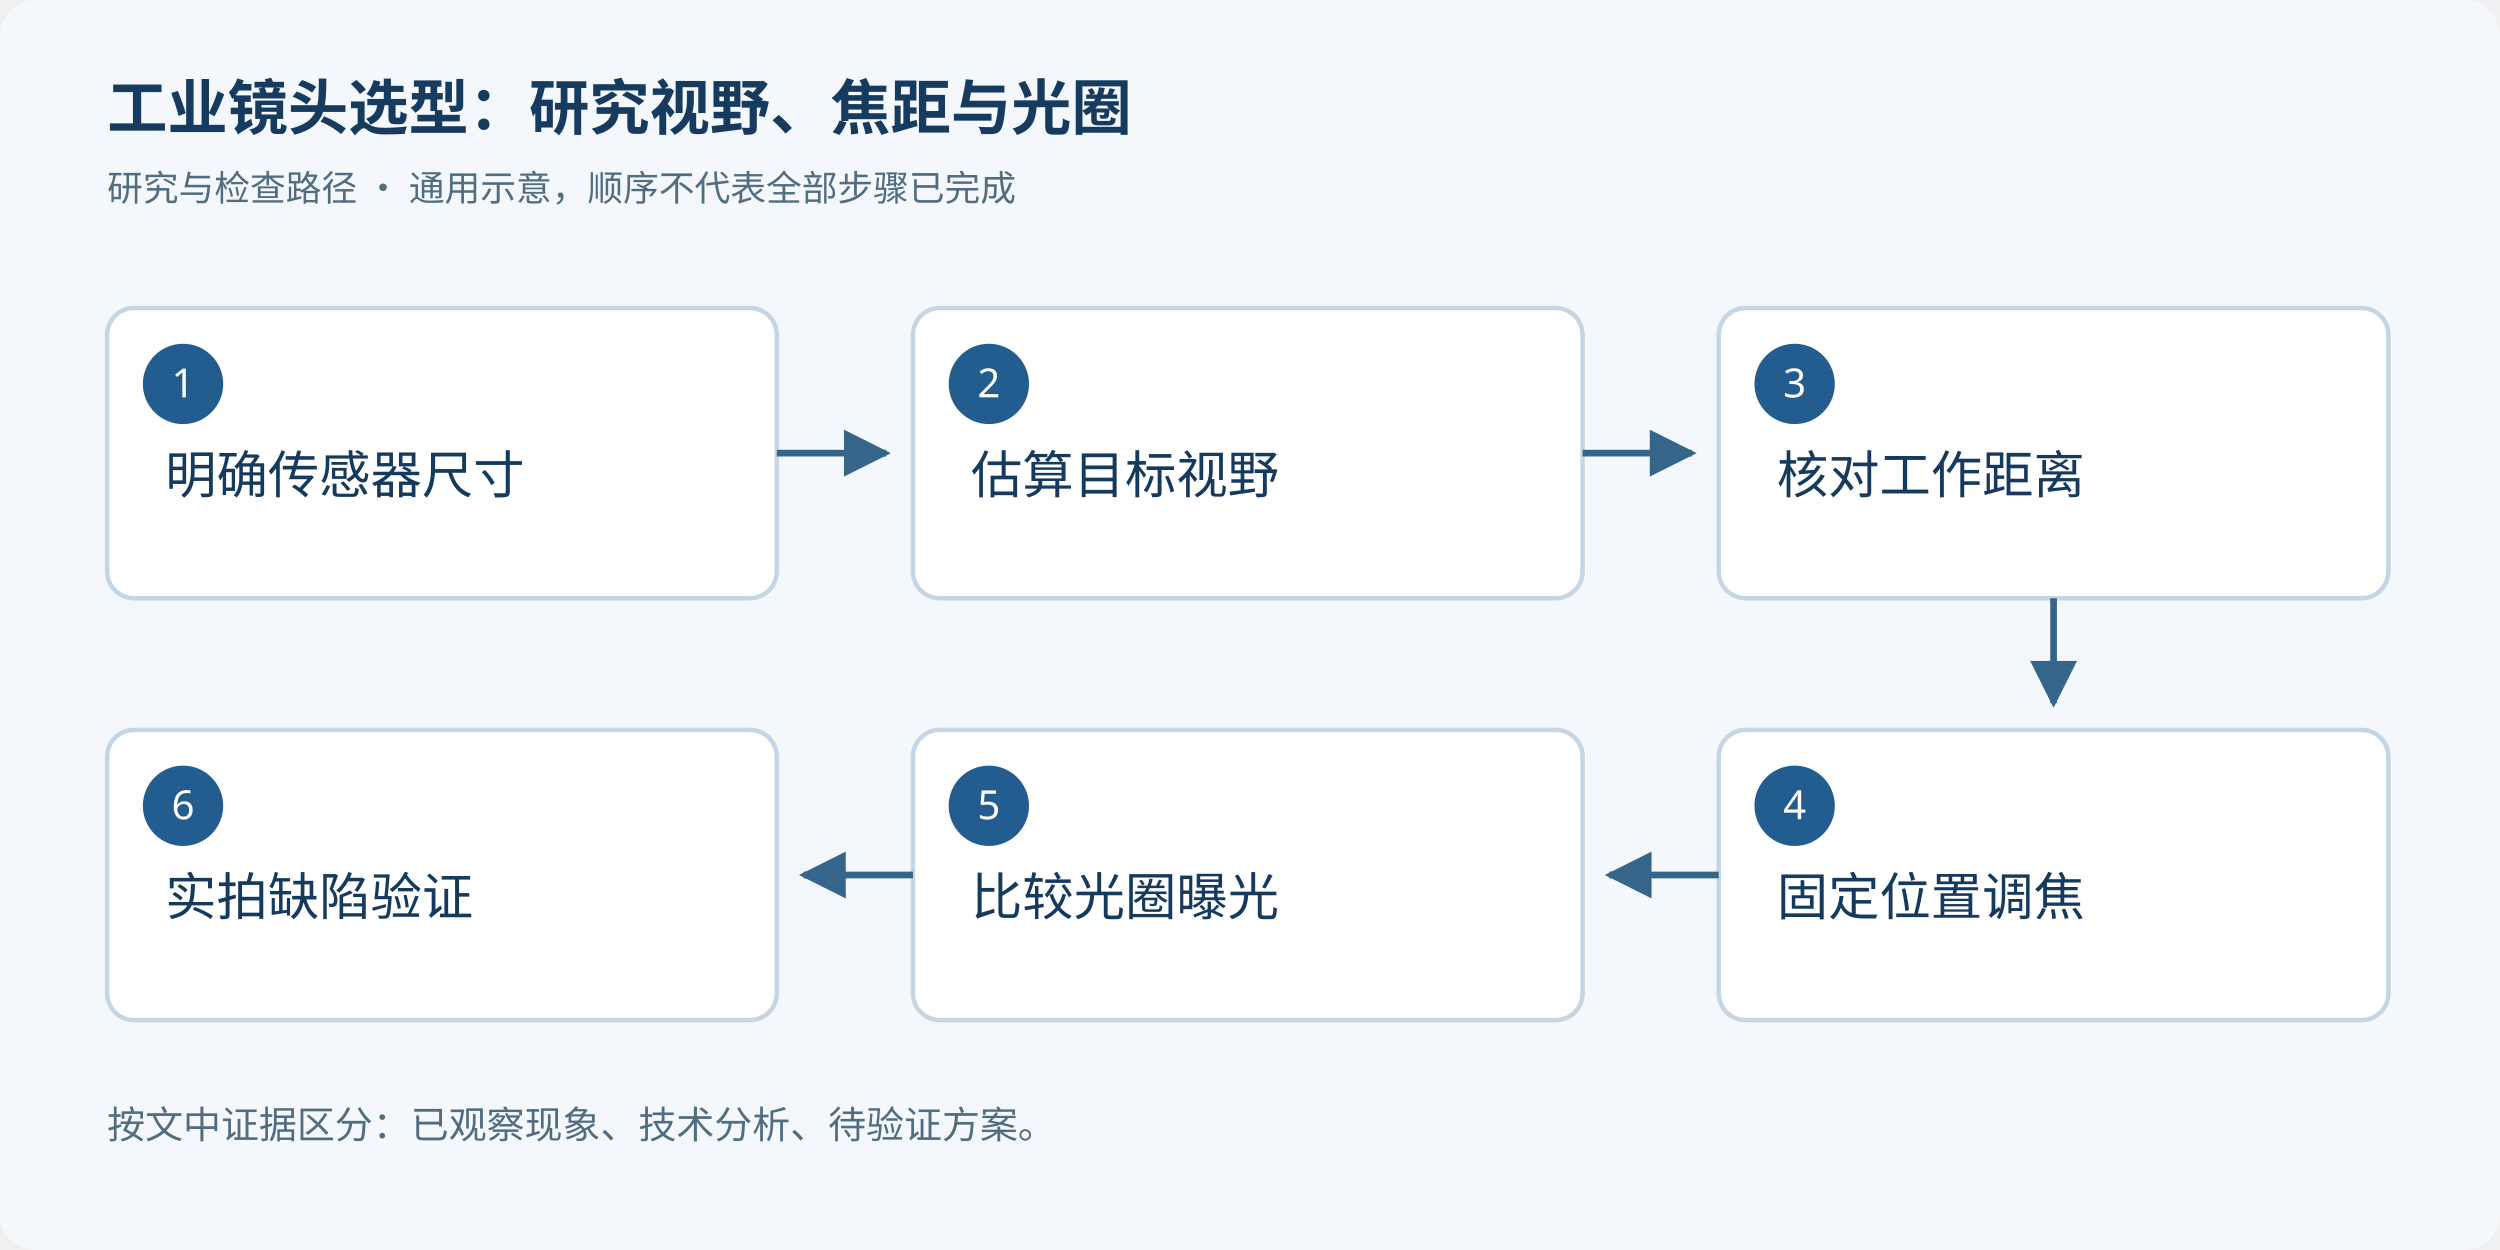
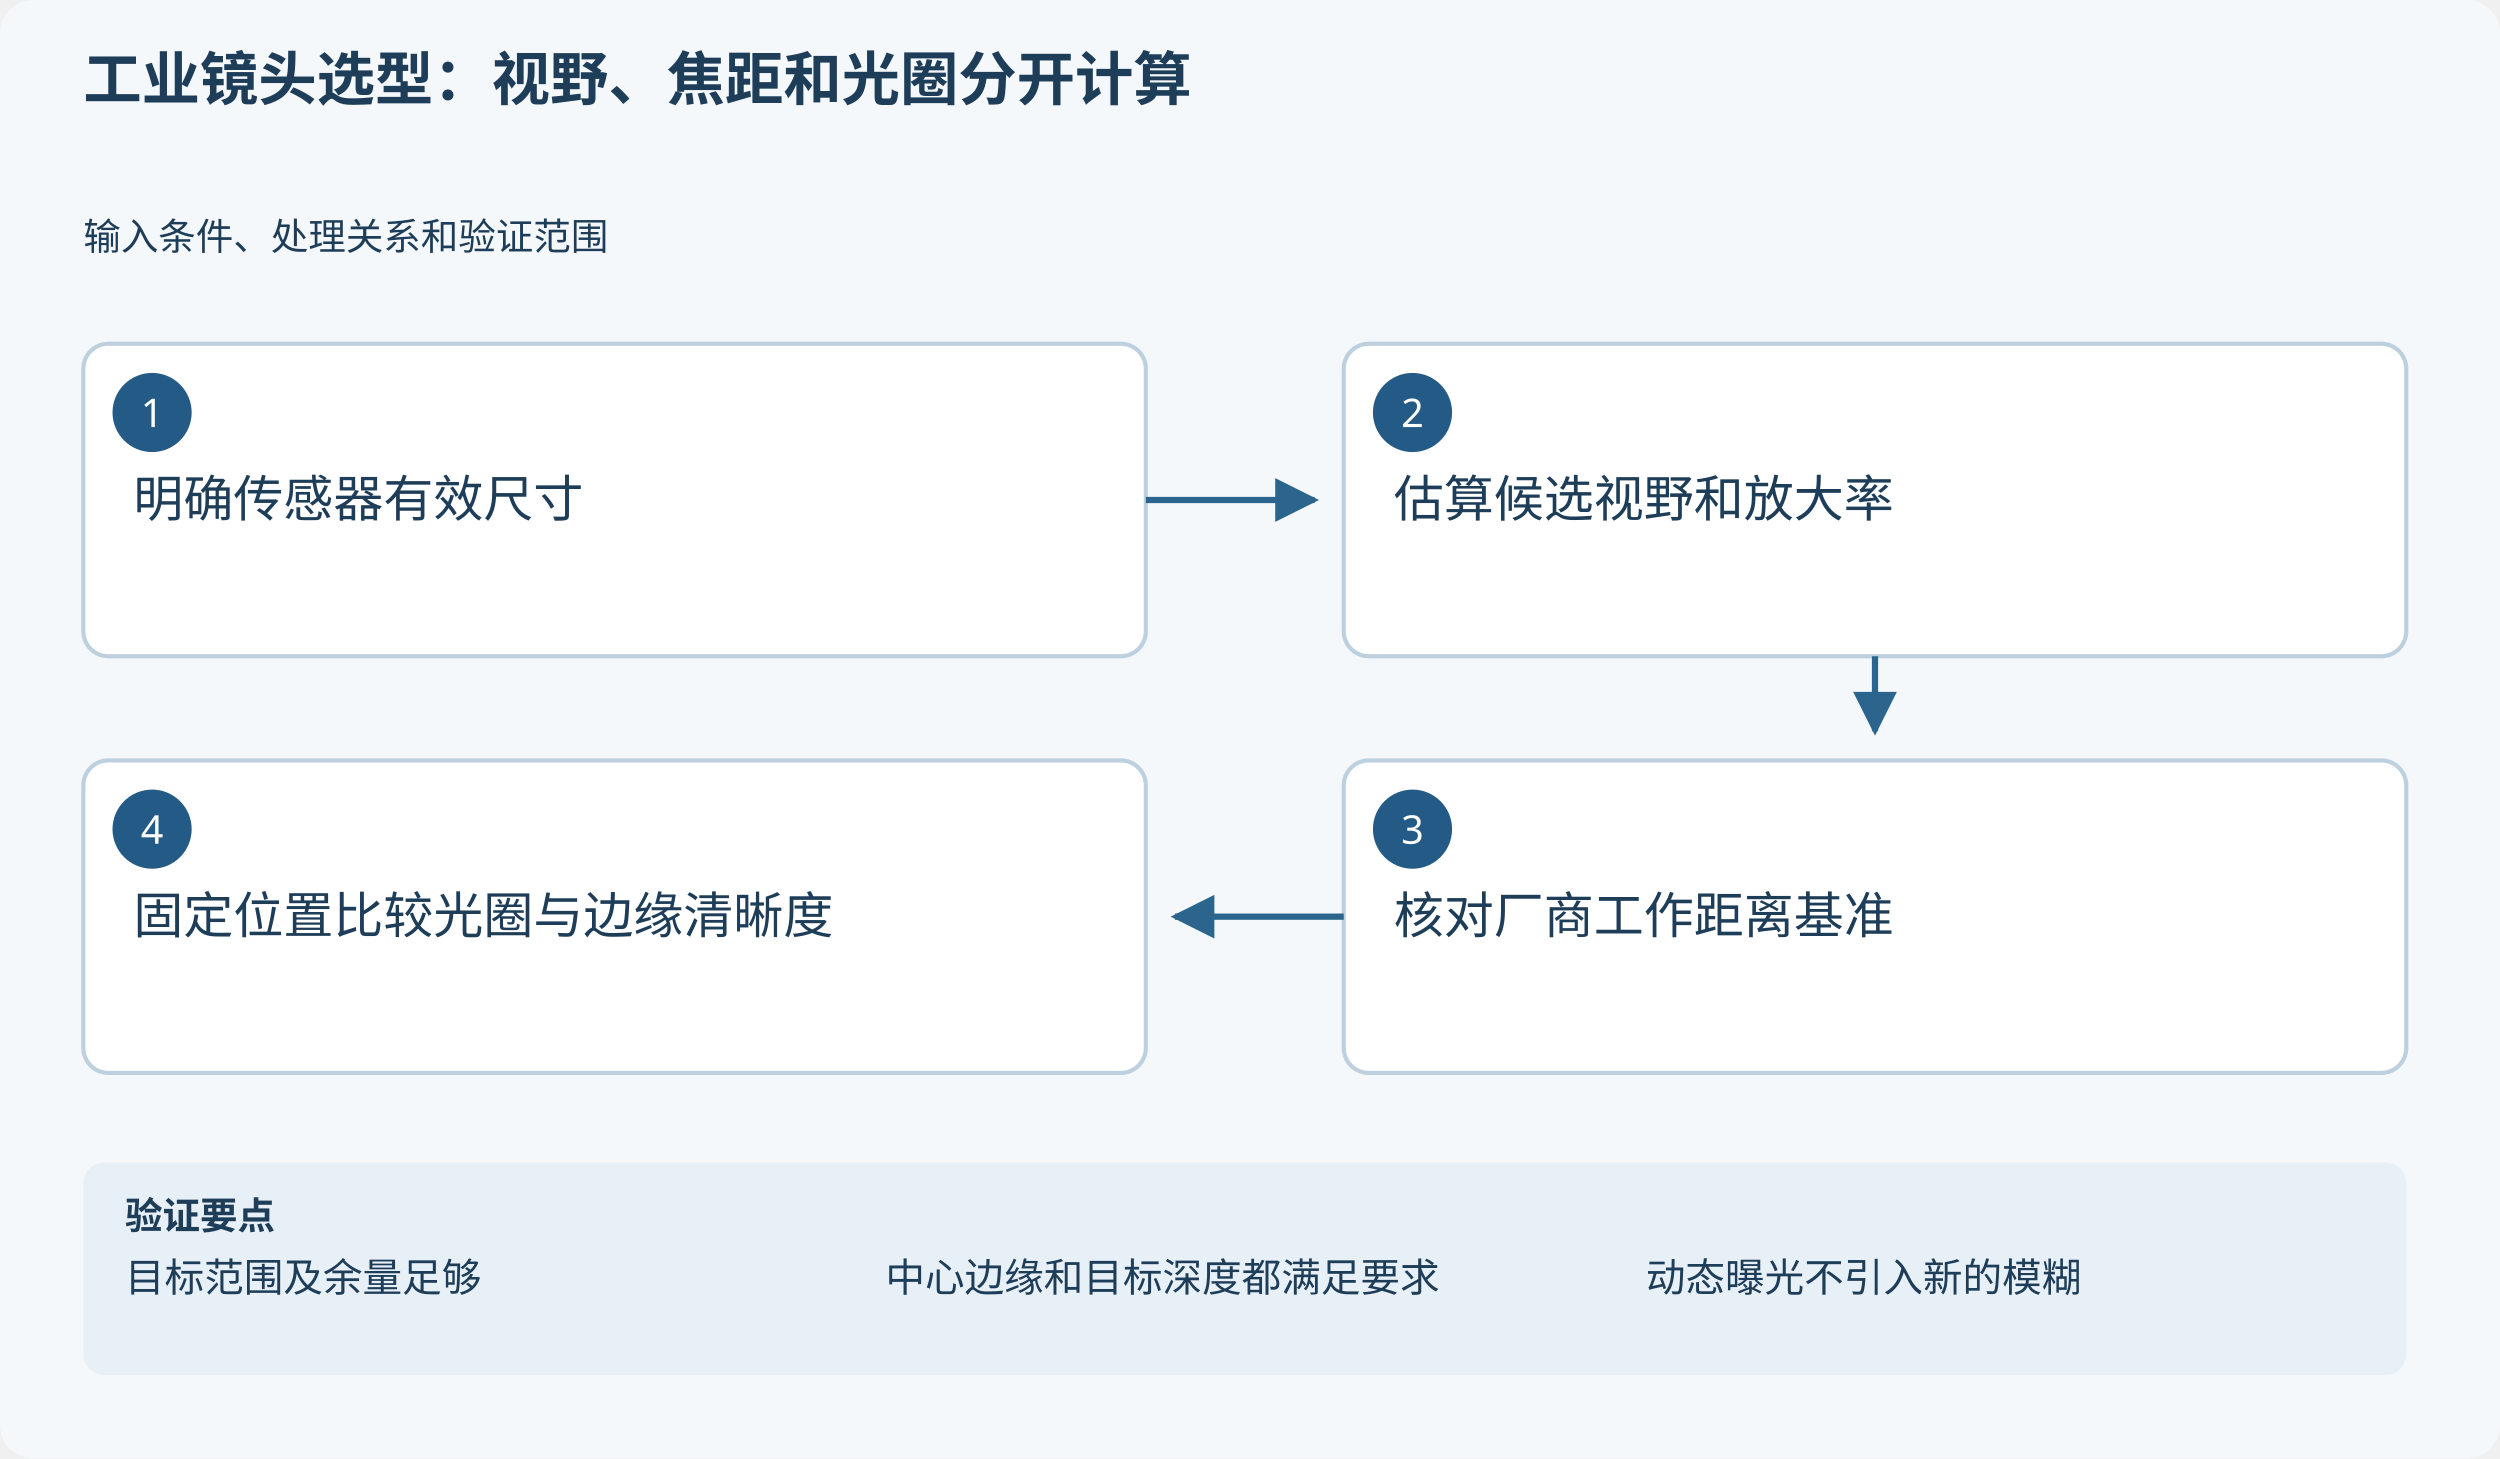
- <svg xmlns="http://www.w3.org/2000/svg" width="1120" height="560" viewBox="0 0 1120 560" role="img">
+ <svg xmlns="http://www.w3.org/2000/svg" width="1200" height="700" viewBox="0 0 1200 700" role="img">
  <defs>
    <marker id="arrow" viewBox="0 0 10 10" refX="9" refY="5" markerWidth="7" markerHeight="7" orient="auto">
-       <path d="M 0 0 L 10 5 L 0 10 z" fill="#35658b" />
+       <path d="M0 0L10 5L0 10Z" fill="#2b658e" />
    </marker>
  </defs>
-   <rect width="1120" height="560" rx="16" fill="#f4f8fc" />
-   <text x="48" y="58" font-size="27" font-weight="700" fill="#173b5e" font-family="Noto Sans CJK SC, Microsoft YaHei, sans-serif">工业镜头选型：研究视野、焦距与光圈</text>
-   <text x="48" y="90" font-size="16" fill="#526c80" font-family="Noto Sans CJK SC, Microsoft YaHei, sans-serif">研究与检查路径 · 通用示意，顺序不代表全部步骤已完成</text>
-   <rect x="48" y="138" width="300" height="130" rx="12" fill="white" stroke="#c5d5e4" stroke-width="2" />
-   <circle cx="82" cy="172" r="18" fill="#235c8e" />
-   <text x="82" y="178" text-anchor="middle" fill="white" font-size="18" font-family="sans-serif">1</text>
-   <text x="74" y="221" font-size="23" fill="#163a5e" font-family="Noto Sans CJK SC, Microsoft YaHei, sans-serif">明确传感器尺寸</text>
-   <rect x="409" y="138" width="300" height="130" rx="12" fill="white" stroke="#c5d5e4" stroke-width="2" />
-   <circle cx="443" cy="172" r="18" fill="#235c8e" />
-   <text x="443" y="178" text-anchor="middle" fill="white" font-size="18" font-family="sans-serif">2</text>
-   <text x="435" y="221" font-size="23" fill="#163a5e" font-family="Noto Sans CJK SC, Microsoft YaHei, sans-serif">估算目标视野</text>
-   <rect x="770" y="138" width="300" height="130" rx="12" fill="white" stroke="#c5d5e4" stroke-width="2" />
-   <circle cx="804" cy="172" r="18" fill="#235c8e" />
-   <text x="804" y="178" text-anchor="middle" fill="white" font-size="18" font-family="sans-serif">3</text>
-   <text x="796" y="221" font-size="23" fill="#163a5e" font-family="Noto Sans CJK SC, Microsoft YaHei, sans-serif">核对工作距离</text>
-   <rect x="770" y="327" width="300" height="130" rx="12" fill="white" stroke="#c5d5e4" stroke-width="2" />
-   <circle cx="804" cy="361" r="18" fill="#235c8e" />
-   <text x="804" y="367" text-anchor="middle" fill="white" font-size="18" font-family="sans-serif">4</text>
-   <text x="796" y="410" font-size="23" fill="#163a5e" font-family="Noto Sans CJK SC, Microsoft YaHei, sans-serif">固定位置调焦</text>
-   <rect x="409" y="327" width="300" height="130" rx="12" fill="white" stroke="#c5d5e4" stroke-width="2" />
-   <circle cx="443" cy="361" r="18" fill="#235c8e" />
-   <text x="443" y="367" text-anchor="middle" fill="white" font-size="18" font-family="sans-serif">5</text>
-   <text x="435" y="410" font-size="23" fill="#163a5e" font-family="Noto Sans CJK SC, Microsoft YaHei, sans-serif">比较光圈曝光</text>
-   <rect x="48" y="327" width="300" height="130" rx="12" fill="white" stroke="#c5d5e4" stroke-width="2" />
-   <circle cx="82" cy="361" r="18" fill="#235c8e" />
-   <text x="82" y="367" text-anchor="middle" fill="white" font-size="18" font-family="sans-serif">6</text>
-   <text x="74" y="410" font-size="23" fill="#163a5e" font-family="Noto Sans CJK SC, Microsoft YaHei, sans-serif">实拍缺陷验证</text>
-   <path d="M348 203 H397" stroke="#35658b" stroke-width="3" fill="none" marker-end="url(#arrow)" />
-   <path d="M709 203 H758" stroke="#35658b" stroke-width="3" fill="none" marker-end="url(#arrow)" />
-   <path d="M920 268 V315" stroke="#35658b" stroke-width="3" fill="none" marker-end="url(#arrow)" />
-   <path d="M770 392 H721" stroke="#35658b" stroke-width="3" fill="none" marker-end="url(#arrow)" />
-   <path d="M409 392 H360" stroke="#35658b" stroke-width="3" fill="none" marker-end="url(#arrow)" />
-   <text x="48" y="510" font-size="17" fill="#526c80" font-family="Noto Sans CJK SC, Microsoft YaHei, sans-serif">按文中证据区分：已观察现象、技术分析、待验证方案。</text>
+   <rect width="1200" height="700" rx="16" fill="#f5f8fb" />
+   <text x="40" y="48" font-size="28" font-weight="700" fill="#1e3d58" font-family="Noto Sans CJK SC,Microsoft YaHei,sans-serif">工业镜头选型：视野、焦距和光圈分开计算</text>
+   <text x="40" y="120" font-size="18" font-weight="400" fill="#1e3d58" font-family="Noto Sans CJK SC,Microsoft YaHei,sans-serif">输入条件、处理关系和验证范围</text>
+   <rect x="40" y="165" width="510" height="150" rx="12" fill="white" stroke="#bdd0df" stroke-width="2" />
+   <circle cx="73" cy="198" r="19" fill="#245b86" />
+   <text x="73" y="205" text-anchor="middle" font-size="19" fill="white" font-family="sans-serif">1</text>
+   <text x="64" y="248" font-size="24" font-weight="400" fill="#1e3d58" font-family="Noto Sans CJK SC,Microsoft YaHei,sans-serif">明确传感器有效尺寸</text>
+   <rect x="645" y="165" width="510" height="150" rx="12" fill="white" stroke="#bdd0df" stroke-width="2" />
+   <circle cx="678" cy="198" r="19" fill="#245b86" />
+   <text x="678" y="205" text-anchor="middle" font-size="19" fill="white" font-family="sans-serif">2</text>
+   <text x="669" y="248" font-size="24" font-weight="400" fill="#1e3d58" font-family="Noto Sans CJK SC,Microsoft YaHei,sans-serif">估算候选视野和放大率</text>
+   <rect x="645" y="365" width="510" height="150" rx="12" fill="white" stroke="#bdd0df" stroke-width="2" />
+   <circle cx="678" cy="398" r="19" fill="#245b86" />
+   <text x="678" y="405" text-anchor="middle" font-size="19" fill="white" font-family="sans-serif">3</text>
+   <text x="669" y="448" font-size="24" font-weight="400" fill="#1e3d58" font-family="Noto Sans CJK SC,Microsoft YaHei,sans-serif">核对厂商工作距离基准</text>
+   <rect x="40" y="365" width="510" height="150" rx="12" fill="white" stroke="#bdd0df" stroke-width="2" />
+   <circle cx="73" cy="398" r="19" fill="#245b86" />
+   <text x="73" y="405" text-anchor="middle" font-size="19" fill="white" font-family="sans-serif">4</text>
+   <text x="64" y="448" font-size="24" font-weight="400" fill="#1e3d58" font-family="Noto Sans CJK SC,Microsoft YaHei,sans-serif">固定位置比较光圈与边缘清晰度</text>
+   <path d="M550 240H631" stroke="#2b658e" stroke-width="3" fill="none" marker-end="url(#arrow)" />
+   <path d="M900 315V351" stroke="#2b658e" stroke-width="3" fill="none" marker-end="url(#arrow)" />
+   <path d="M645 440H564" stroke="#2b658e" stroke-width="3" fill="none" marker-end="url(#arrow)" />
+   <rect x="40" y="558" width="1115" height="102" rx="10" fill="#e8f0f7" />
+   <text x="60" y="590" font-size="18" font-weight="700" fill="#1e3d58" font-family="Noto Sans CJK SC,Microsoft YaHei,sans-serif">验证要点</text>
+   <text x="60" y="620" font-size="19" font-weight="400" fill="#1e3d58" font-family="Noto Sans CJK SC,Microsoft YaHei,sans-serif">目标范围及余量足够</text>
+   <text x="425" y="620" font-size="19" font-weight="400" fill="#1e3d58" font-family="Noto Sans CJK SC,Microsoft YaHei,sans-serif">中心边缘和目标深度都满足要求</text>
+   <text x="790" y="620" font-size="19" font-weight="400" fill="#1e3d58" font-family="Noto Sans CJK SC,Microsoft YaHei,sans-serif">动态曝光不引入新的模糊</text>
</svg>
